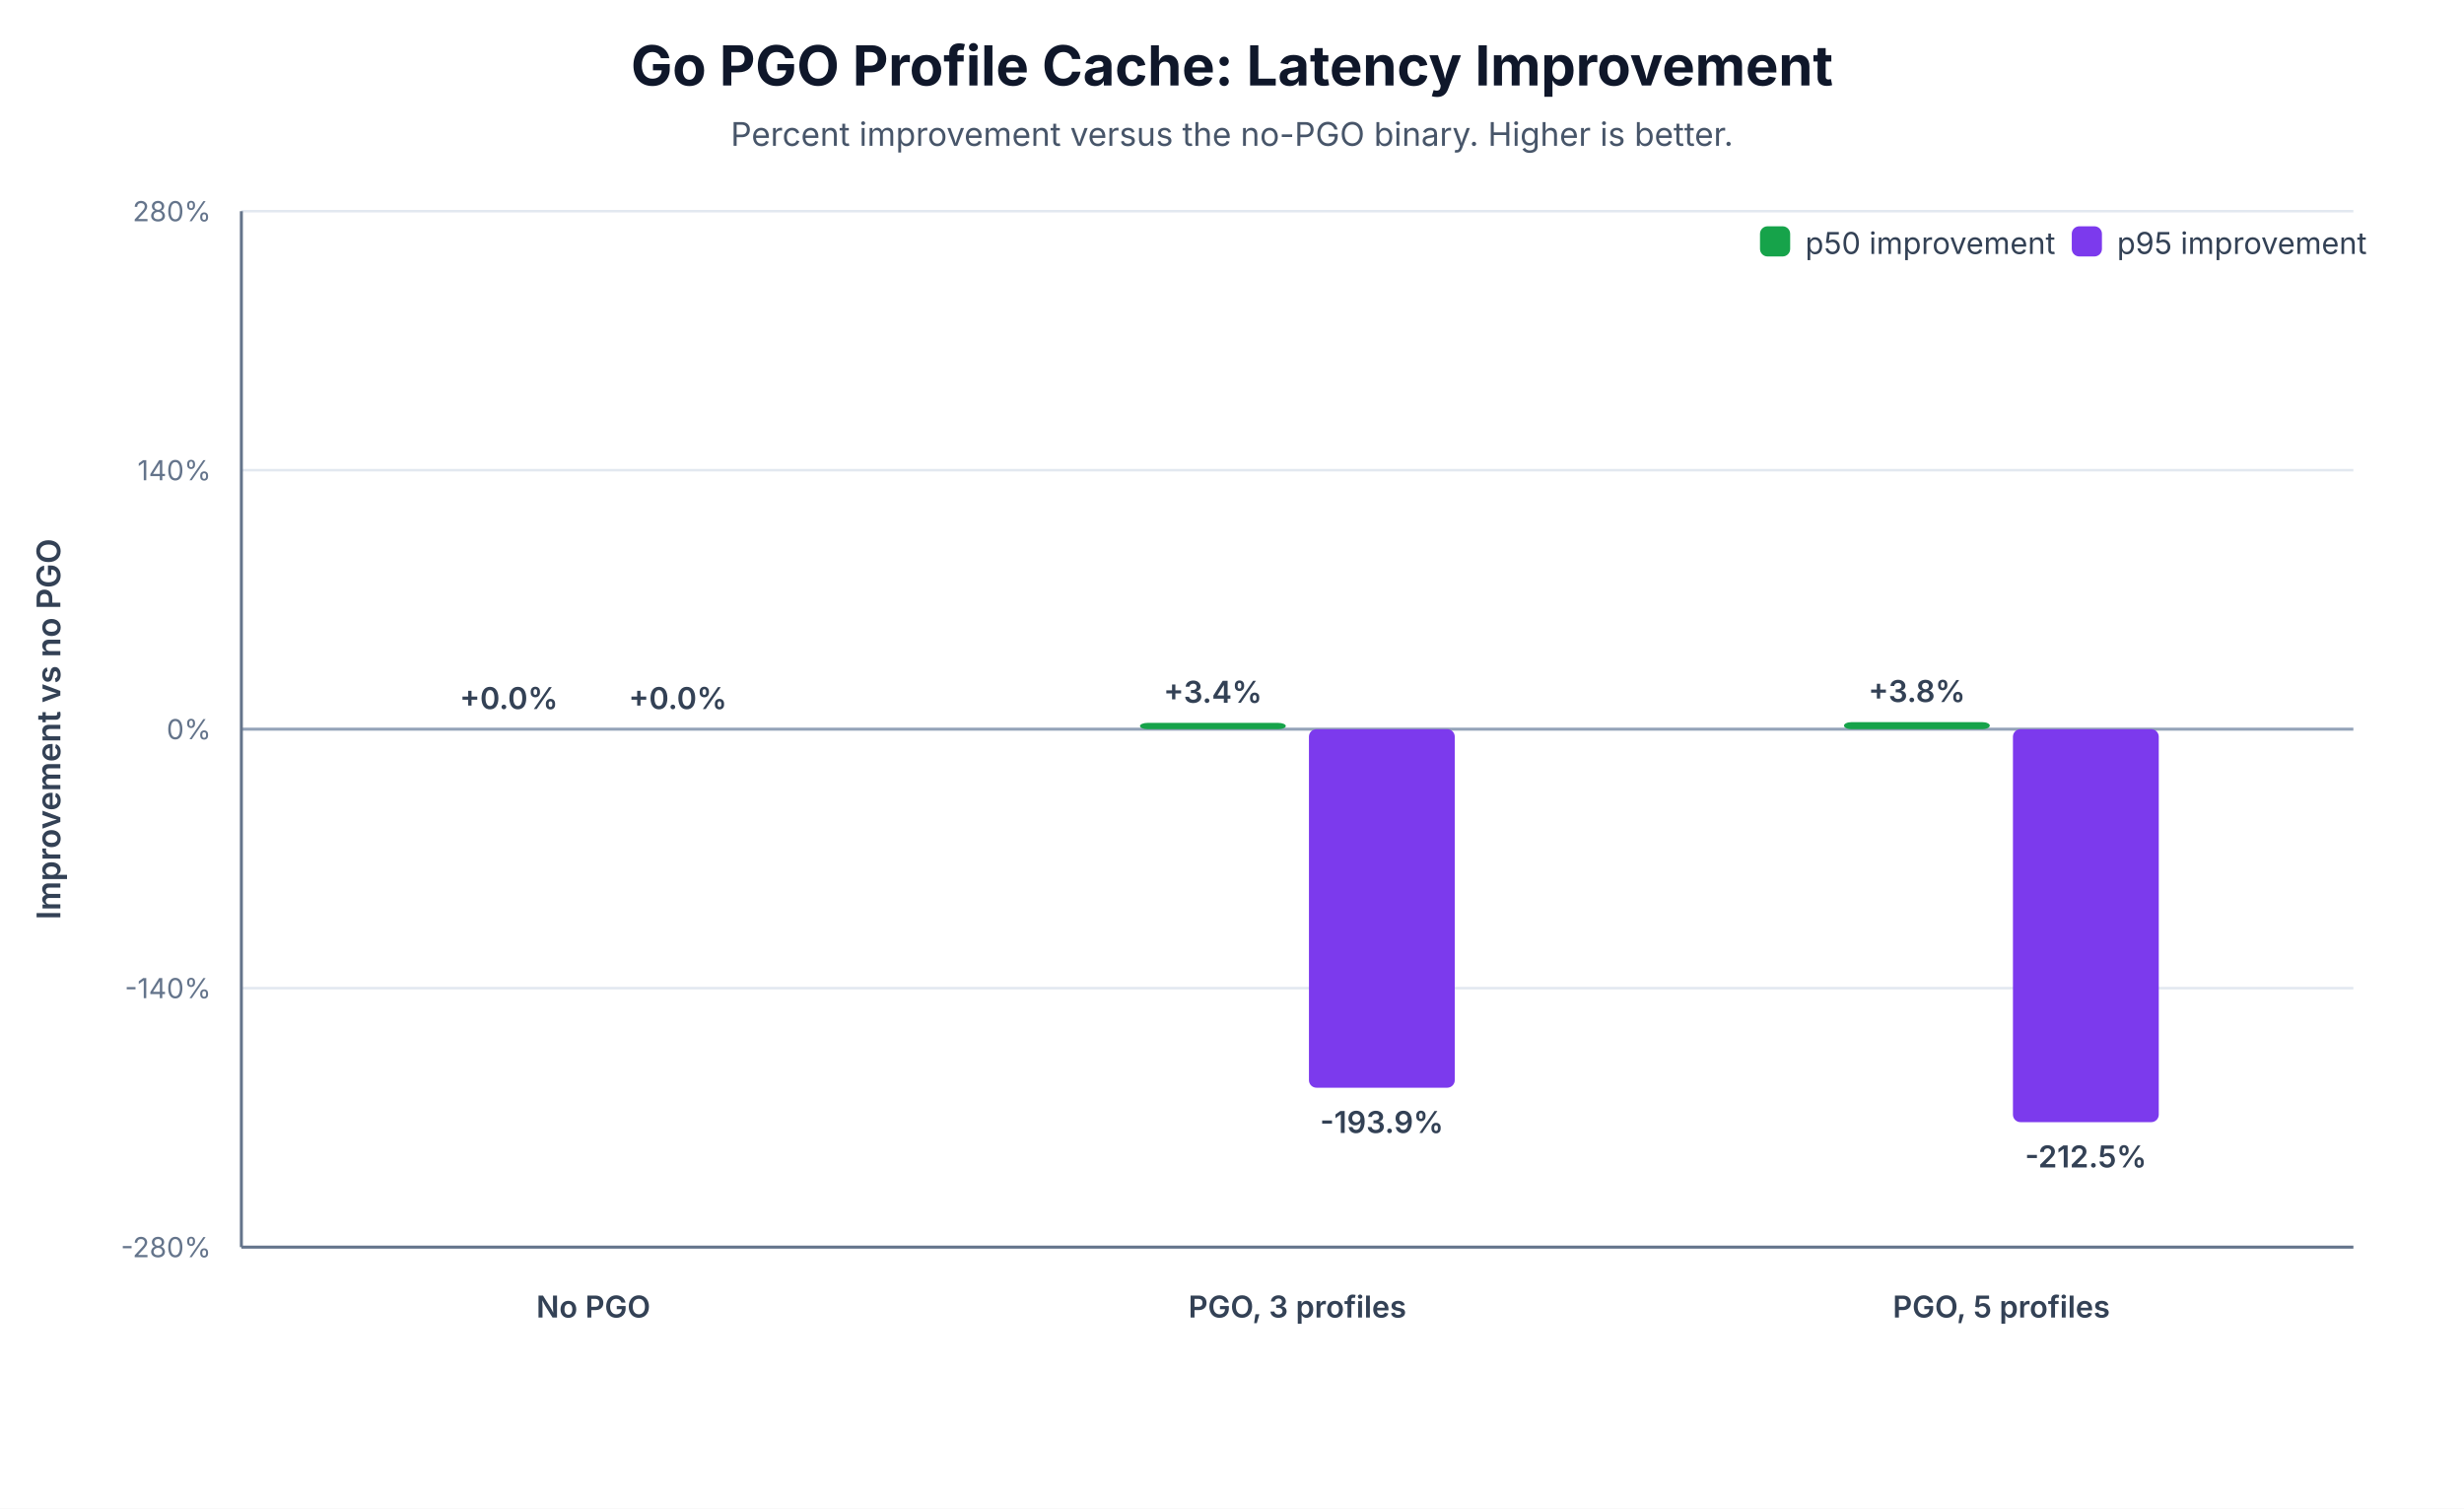
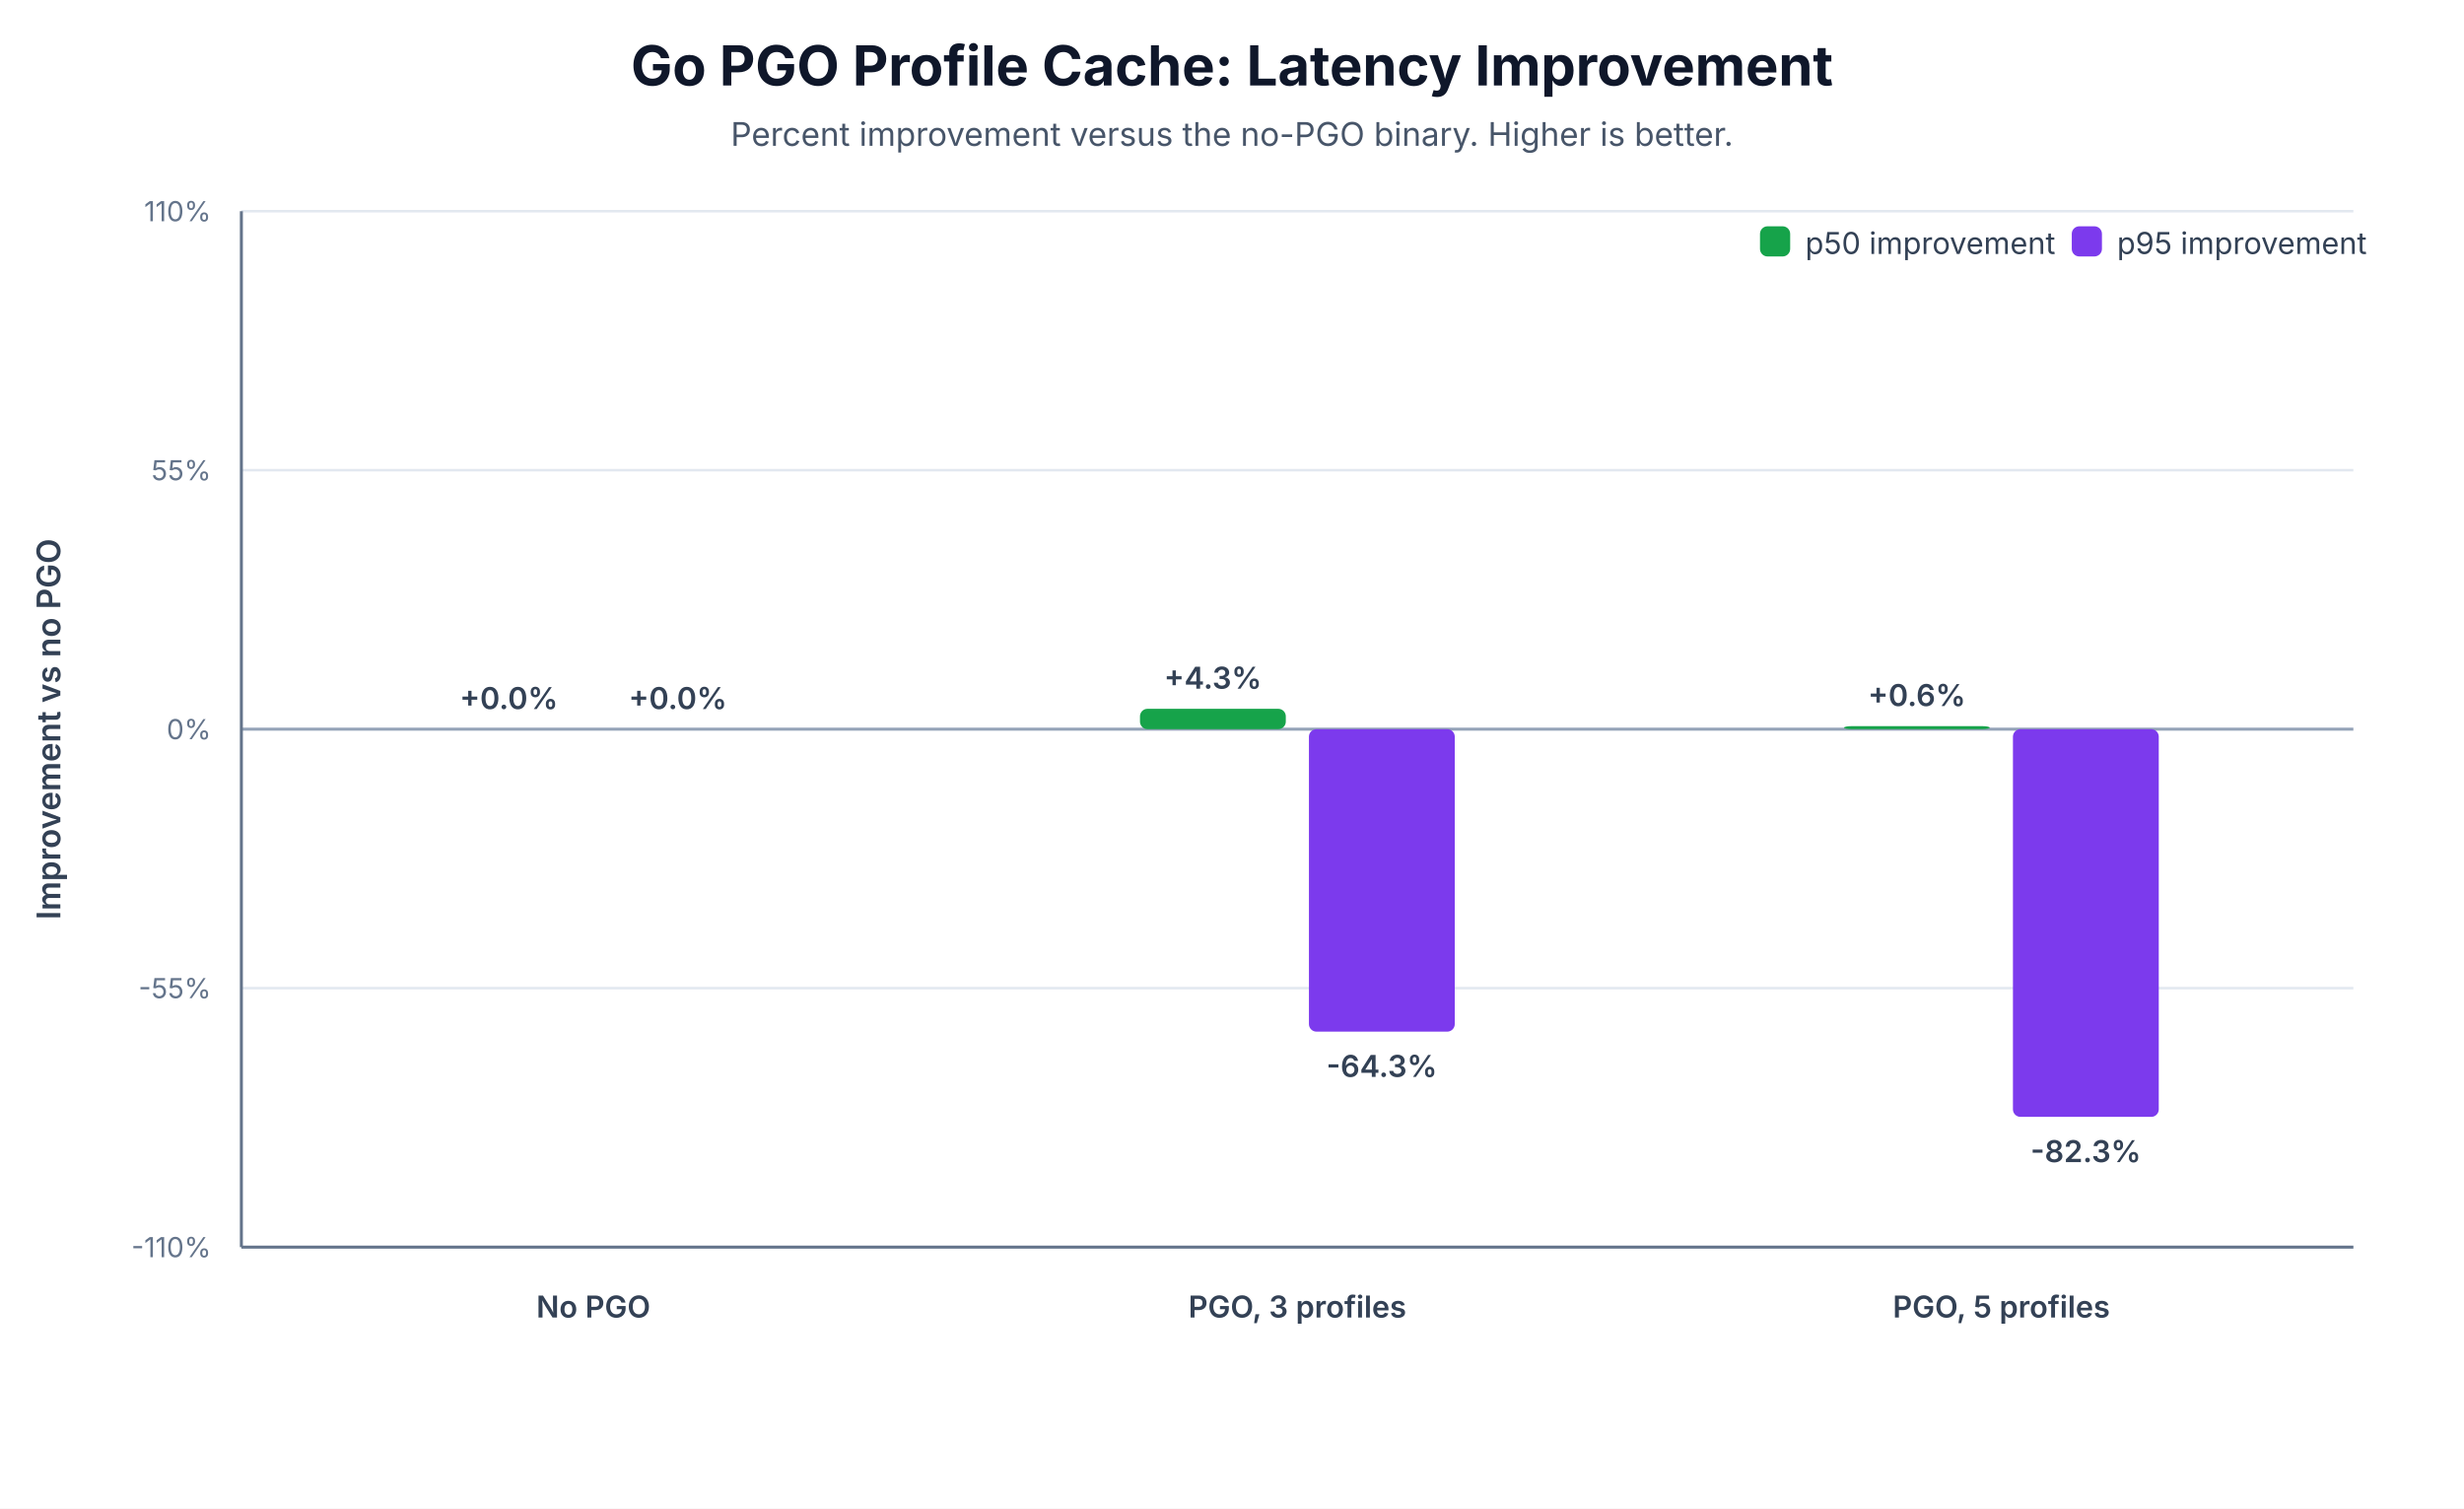
<svg xmlns="http://www.w3.org/2000/svg" width="980" height="600" viewBox="0 0 980 600" role="img" aria-label="Go PGO percentage improvement">
  <rect width="100%" height="100%" fill="#ffffff" />
  <line x1="96.0" y1="496.0" x2="936.0" y2="496.0" stroke="#e2e8f0" stroke-width="1" />
-   <text x="84.0" y="500.0" text-anchor="end" font-family="Inter, ui-sans-serif, system-ui, -apple-system, BlinkMacSystemFont, Segoe UI, sans-serif" font-size="11" font-weight="400" fill="#64748b">-280%</text>
+   <text x="84.0" y="500.0" text-anchor="end" font-family="Inter, ui-sans-serif, system-ui, -apple-system, BlinkMacSystemFont, Segoe UI, sans-serif" font-size="11" font-weight="400" fill="#64748b">-110%</text>
  <line x1="96.0" y1="393.0" x2="936.0" y2="393.0" stroke="#e2e8f0" stroke-width="1" />
-   <text x="84.0" y="397.0" text-anchor="end" font-family="Inter, ui-sans-serif, system-ui, -apple-system, BlinkMacSystemFont, Segoe UI, sans-serif" font-size="11" font-weight="400" fill="#64748b">-140%</text>
+   <text x="84.0" y="397.0" text-anchor="end" font-family="Inter, ui-sans-serif, system-ui, -apple-system, BlinkMacSystemFont, Segoe UI, sans-serif" font-size="11" font-weight="400" fill="#64748b">-55%</text>
  <line x1="96.0" y1="290.0" x2="936.0" y2="290.0" stroke="#94a3b8" stroke-width="1.2" />
  <text x="84.0" y="294.0" text-anchor="end" font-family="Inter, ui-sans-serif, system-ui, -apple-system, BlinkMacSystemFont, Segoe UI, sans-serif" font-size="11" font-weight="400" fill="#64748b">0%</text>
  <line x1="96.0" y1="187.0" x2="936.0" y2="187.0" stroke="#e2e8f0" stroke-width="1" />
-   <text x="84.0" y="191.0" text-anchor="end" font-family="Inter, ui-sans-serif, system-ui, -apple-system, BlinkMacSystemFont, Segoe UI, sans-serif" font-size="11" font-weight="400" fill="#64748b">140%</text>
+   <text x="84.0" y="191.0" text-anchor="end" font-family="Inter, ui-sans-serif, system-ui, -apple-system, BlinkMacSystemFont, Segoe UI, sans-serif" font-size="11" font-weight="400" fill="#64748b">55%</text>
  <line x1="96.0" y1="84.0" x2="936.0" y2="84.0" stroke="#e2e8f0" stroke-width="1" />
-   <text x="84.0" y="88.0" text-anchor="end" font-family="Inter, ui-sans-serif, system-ui, -apple-system, BlinkMacSystemFont, Segoe UI, sans-serif" font-size="11" font-weight="400" fill="#64748b">280%</text>
+   <text x="84.0" y="88.0" text-anchor="end" font-family="Inter, ui-sans-serif, system-ui, -apple-system, BlinkMacSystemFont, Segoe UI, sans-serif" font-size="11" font-weight="400" fill="#64748b">110%</text>
  <line x1="96.0" y1="84.0" x2="96.0" y2="496.0" stroke="#64748b" stroke-width="1.2" />
  <line x1="96.0" y1="496.0" x2="936.0" y2="496.0" stroke="#64748b" stroke-width="1.2" />
  <text x="24.0" y="290.0" text-anchor="middle" font-family="Inter, ui-sans-serif, system-ui, -apple-system, BlinkMacSystemFont, Segoe UI, sans-serif" font-size="13" font-weight="600" fill="#334155" transform="rotate(-90 24.0 290.0)">Improvement vs no PGO</text>
  <text x="490.0" y="34.0" text-anchor="middle" font-family="Inter, ui-sans-serif, system-ui, -apple-system, BlinkMacSystemFont, Segoe UI, sans-serif" font-size="22" font-weight="700" fill="#0f172a">Go PGO Profile Cache: Latency Improvement</text>
  <text x="490.0" y="58.0" text-anchor="middle" font-family="Inter, ui-sans-serif, system-ui, -apple-system, BlinkMacSystemFont, Segoe UI, sans-serif" font-size="13" font-weight="400" fill="#475569">Percent improvement versus the no-PGO binary. Higher is better.</text>
  <rect x="173.4" y="290.0" width="58.0" height="0.0" rx="3" fill="#16a34a" />
  <text x="202.4" y="282.0" text-anchor="middle" font-family="Inter, ui-sans-serif, system-ui, -apple-system, BlinkMacSystemFont, Segoe UI, sans-serif" font-size="12" font-weight="600" fill="#334155">+0.0%</text>
  <rect x="240.6" y="290.0" width="58.0" height="0.0" rx="3" fill="#7c3aed" />
  <text x="269.6" y="282.0" text-anchor="middle" font-family="Inter, ui-sans-serif, system-ui, -apple-system, BlinkMacSystemFont, Segoe UI, sans-serif" font-size="12" font-weight="600" fill="#334155">+0.0%</text>
  <text x="236.0" y="524.0" text-anchor="middle" font-family="Inter, ui-sans-serif, system-ui, -apple-system, BlinkMacSystemFont, Segoe UI, sans-serif" font-size="12" font-weight="600" fill="#334155">No PGO</text>
-   <rect x="453.4" y="287.5" width="58.0" height="2.5" rx="3" fill="#16a34a" />
-   <text x="482.4" y="279.5" text-anchor="middle" font-family="Inter, ui-sans-serif, system-ui, -apple-system, BlinkMacSystemFont, Segoe UI, sans-serif" font-size="12" font-weight="600" fill="#334155">+3.4%</text>
-   <rect x="520.6" y="290.0" width="58.0" height="142.6" rx="3" fill="#7c3aed" />
-   <text x="549.6" y="450.6" text-anchor="middle" font-family="Inter, ui-sans-serif, system-ui, -apple-system, BlinkMacSystemFont, Segoe UI, sans-serif" font-size="12" font-weight="600" fill="#334155">-193.9%</text>
+   <rect x="453.4" y="281.9" width="58.0" height="8.1" rx="3" fill="#16a34a" />
+   <text x="482.4" y="273.9" text-anchor="middle" font-family="Inter, ui-sans-serif, system-ui, -apple-system, BlinkMacSystemFont, Segoe UI, sans-serif" font-size="12" font-weight="600" fill="#334155">+4.3%</text>
+   <rect x="520.6" y="290.0" width="58.0" height="120.3" rx="3" fill="#7c3aed" />
+   <text x="549.6" y="428.3" text-anchor="middle" font-family="Inter, ui-sans-serif, system-ui, -apple-system, BlinkMacSystemFont, Segoe UI, sans-serif" font-size="12" font-weight="600" fill="#334155">-64.3%</text>
  <text x="516.0" y="524.0" text-anchor="middle" font-family="Inter, ui-sans-serif, system-ui, -apple-system, BlinkMacSystemFont, Segoe UI, sans-serif" font-size="12" font-weight="600" fill="#334155">PGO, 3 profiles</text>
-   <rect x="733.4" y="287.2" width="58.0" height="2.8" rx="3" fill="#16a34a" />
-   <text x="762.4" y="279.2" text-anchor="middle" font-family="Inter, ui-sans-serif, system-ui, -apple-system, BlinkMacSystemFont, Segoe UI, sans-serif" font-size="12" font-weight="600" fill="#334155">+3.8%</text>
-   <rect x="800.6" y="290.0" width="58.0" height="156.3" rx="3" fill="#7c3aed" />
-   <text x="829.6" y="464.3" text-anchor="middle" font-family="Inter, ui-sans-serif, system-ui, -apple-system, BlinkMacSystemFont, Segoe UI, sans-serif" font-size="12" font-weight="600" fill="#334155">-212.5%</text>
+   <rect x="733.4" y="288.8" width="58.0" height="1.2" rx="3" fill="#16a34a" />
+   <text x="762.4" y="280.8" text-anchor="middle" font-family="Inter, ui-sans-serif, system-ui, -apple-system, BlinkMacSystemFont, Segoe UI, sans-serif" font-size="12" font-weight="600" fill="#334155">+0.6%</text>
+   <rect x="800.6" y="290.0" width="58.0" height="154.2" rx="3" fill="#7c3aed" />
+   <text x="829.6" y="462.2" text-anchor="middle" font-family="Inter, ui-sans-serif, system-ui, -apple-system, BlinkMacSystemFont, Segoe UI, sans-serif" font-size="12" font-weight="600" fill="#334155">-82.3%</text>
  <text x="796.0" y="524.0" text-anchor="middle" font-family="Inter, ui-sans-serif, system-ui, -apple-system, BlinkMacSystemFont, Segoe UI, sans-serif" font-size="12" font-weight="600" fill="#334155">PGO, 5 profiles</text>
  <rect x="700.0" y="90.0" width="12.0" height="12.0" rx="3" fill="#16a34a" />
  <text x="718.0" y="101.0" text-anchor="start" font-family="Inter, ui-sans-serif, system-ui, -apple-system, BlinkMacSystemFont, Segoe UI, sans-serif" font-size="12" font-weight="400" fill="#334155">p50 improvement</text>
  <rect x="824.0" y="90.0" width="12.0" height="12.0" rx="3" fill="#7c3aed" />
  <text x="842.0" y="101.0" text-anchor="start" font-family="Inter, ui-sans-serif, system-ui, -apple-system, BlinkMacSystemFont, Segoe UI, sans-serif" font-size="12" font-weight="400" fill="#334155">p95 improvement</text>
</svg>
